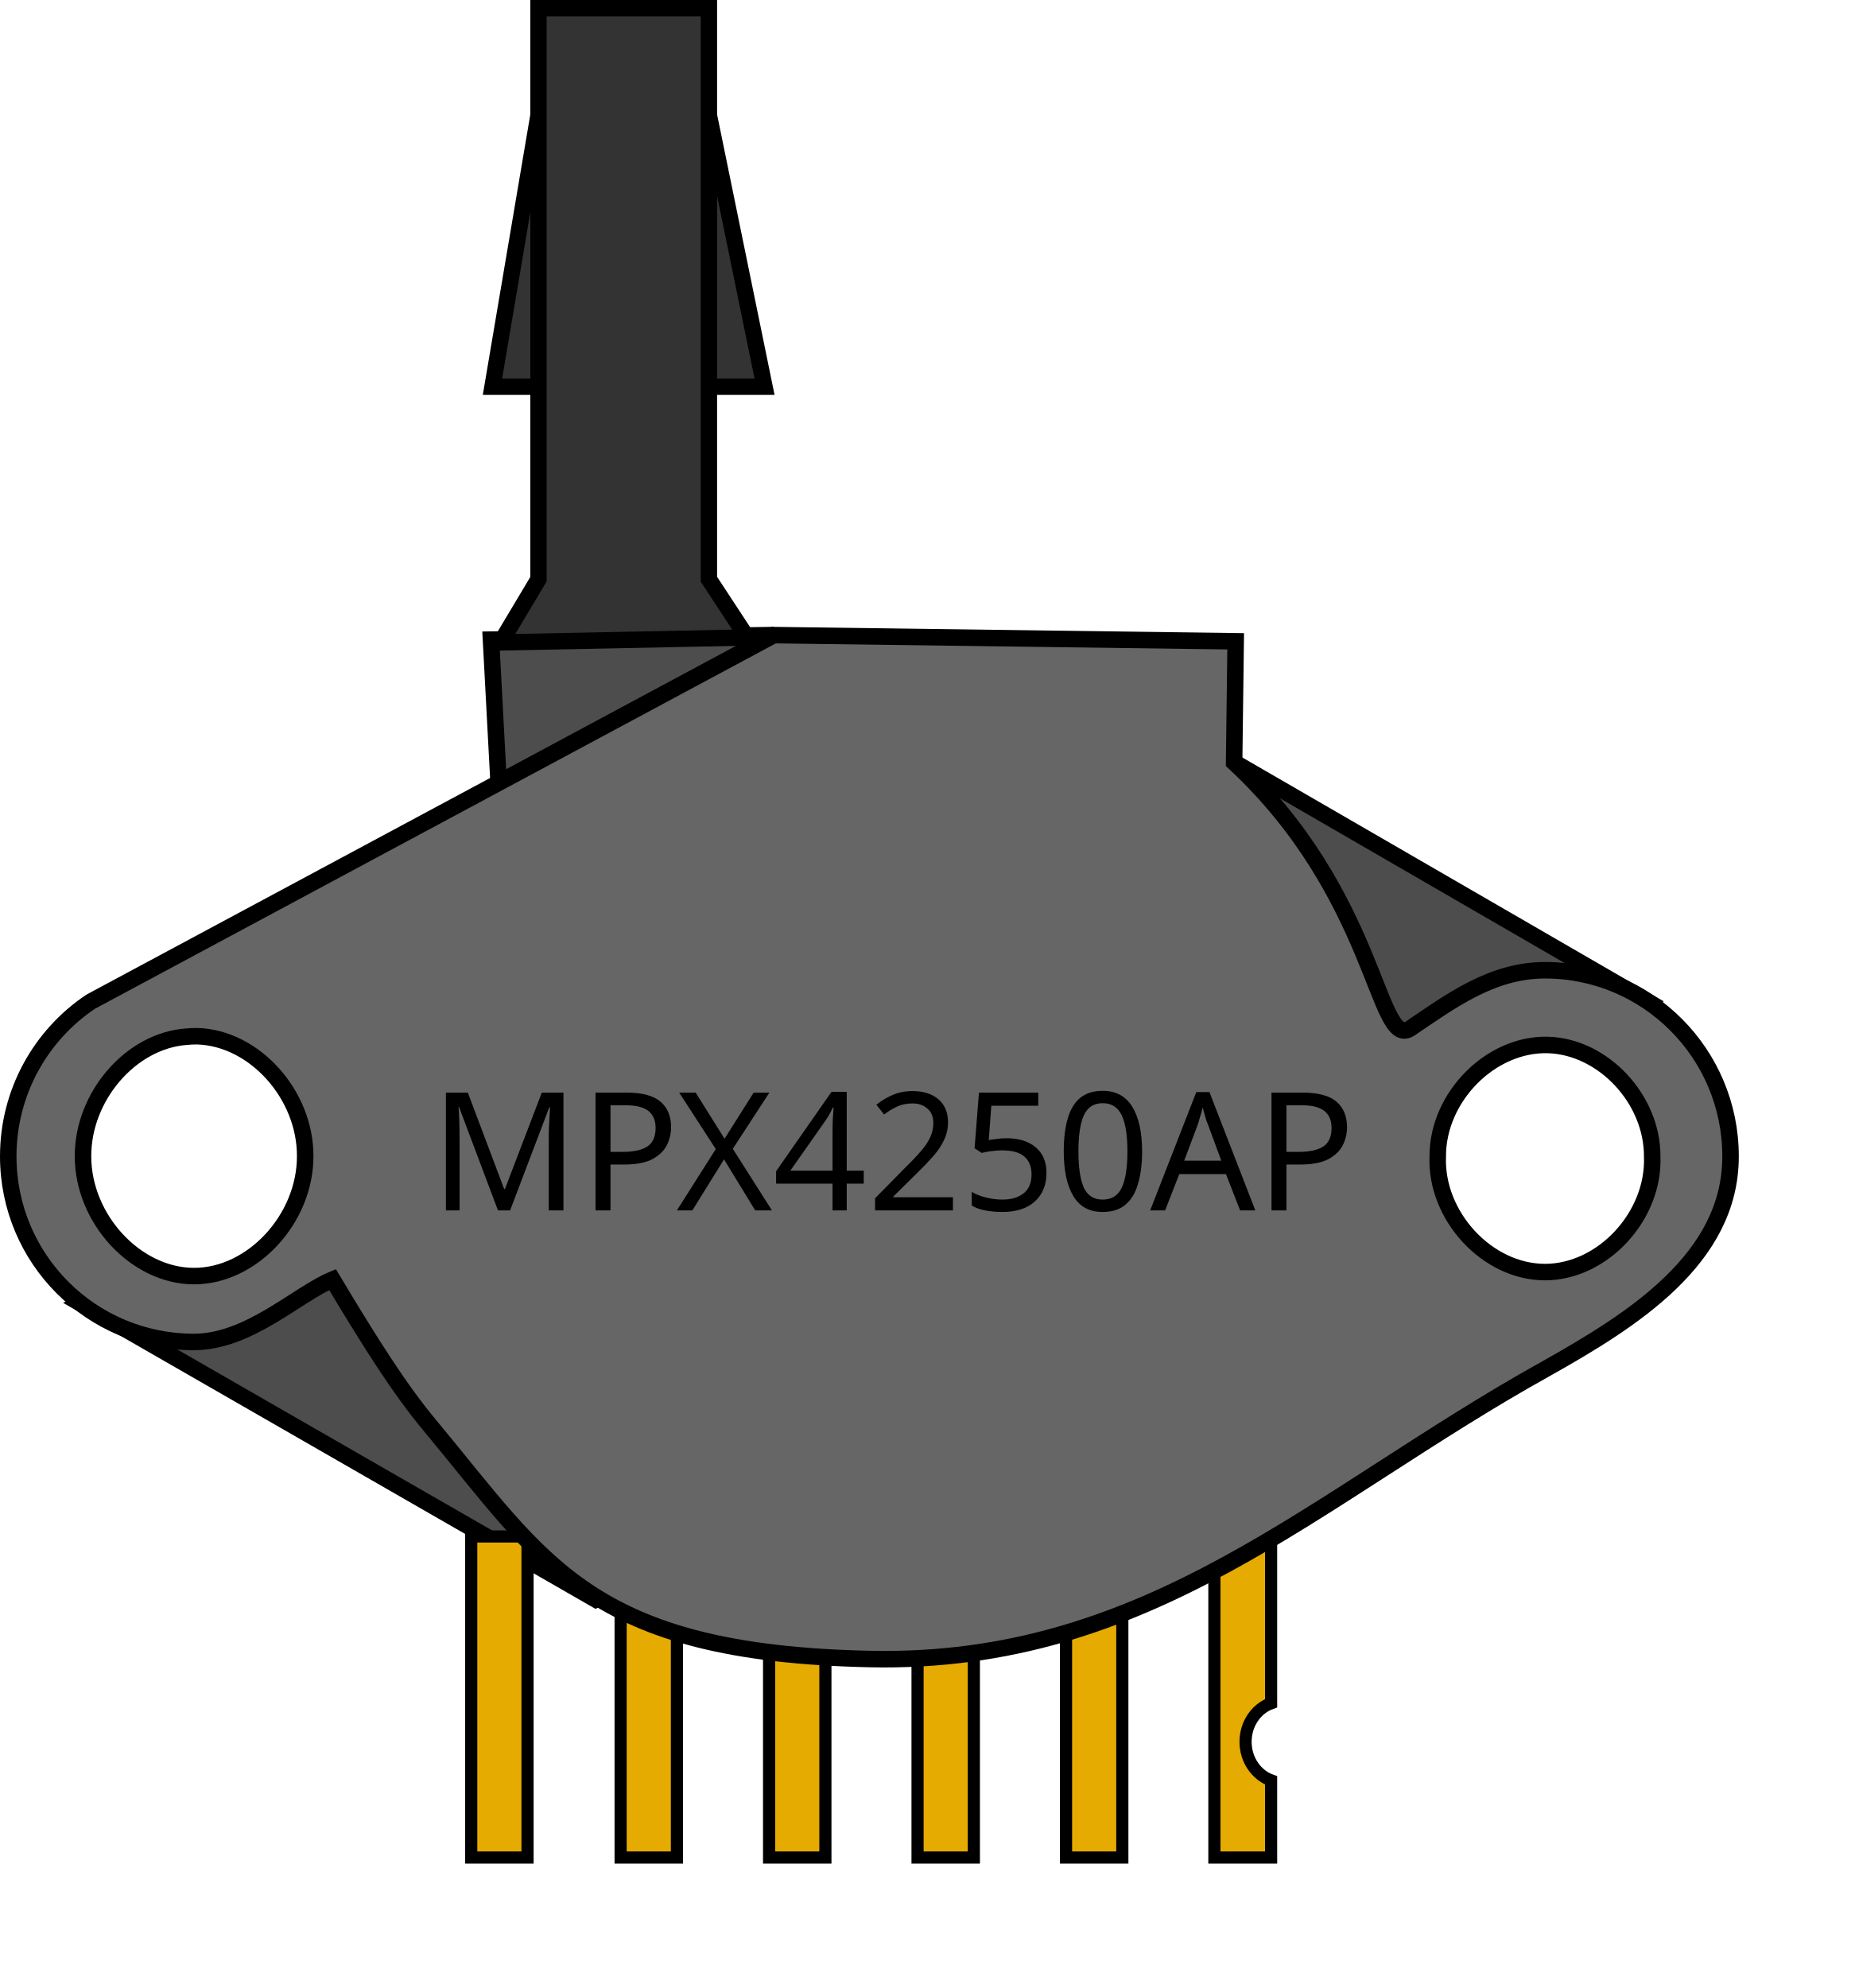
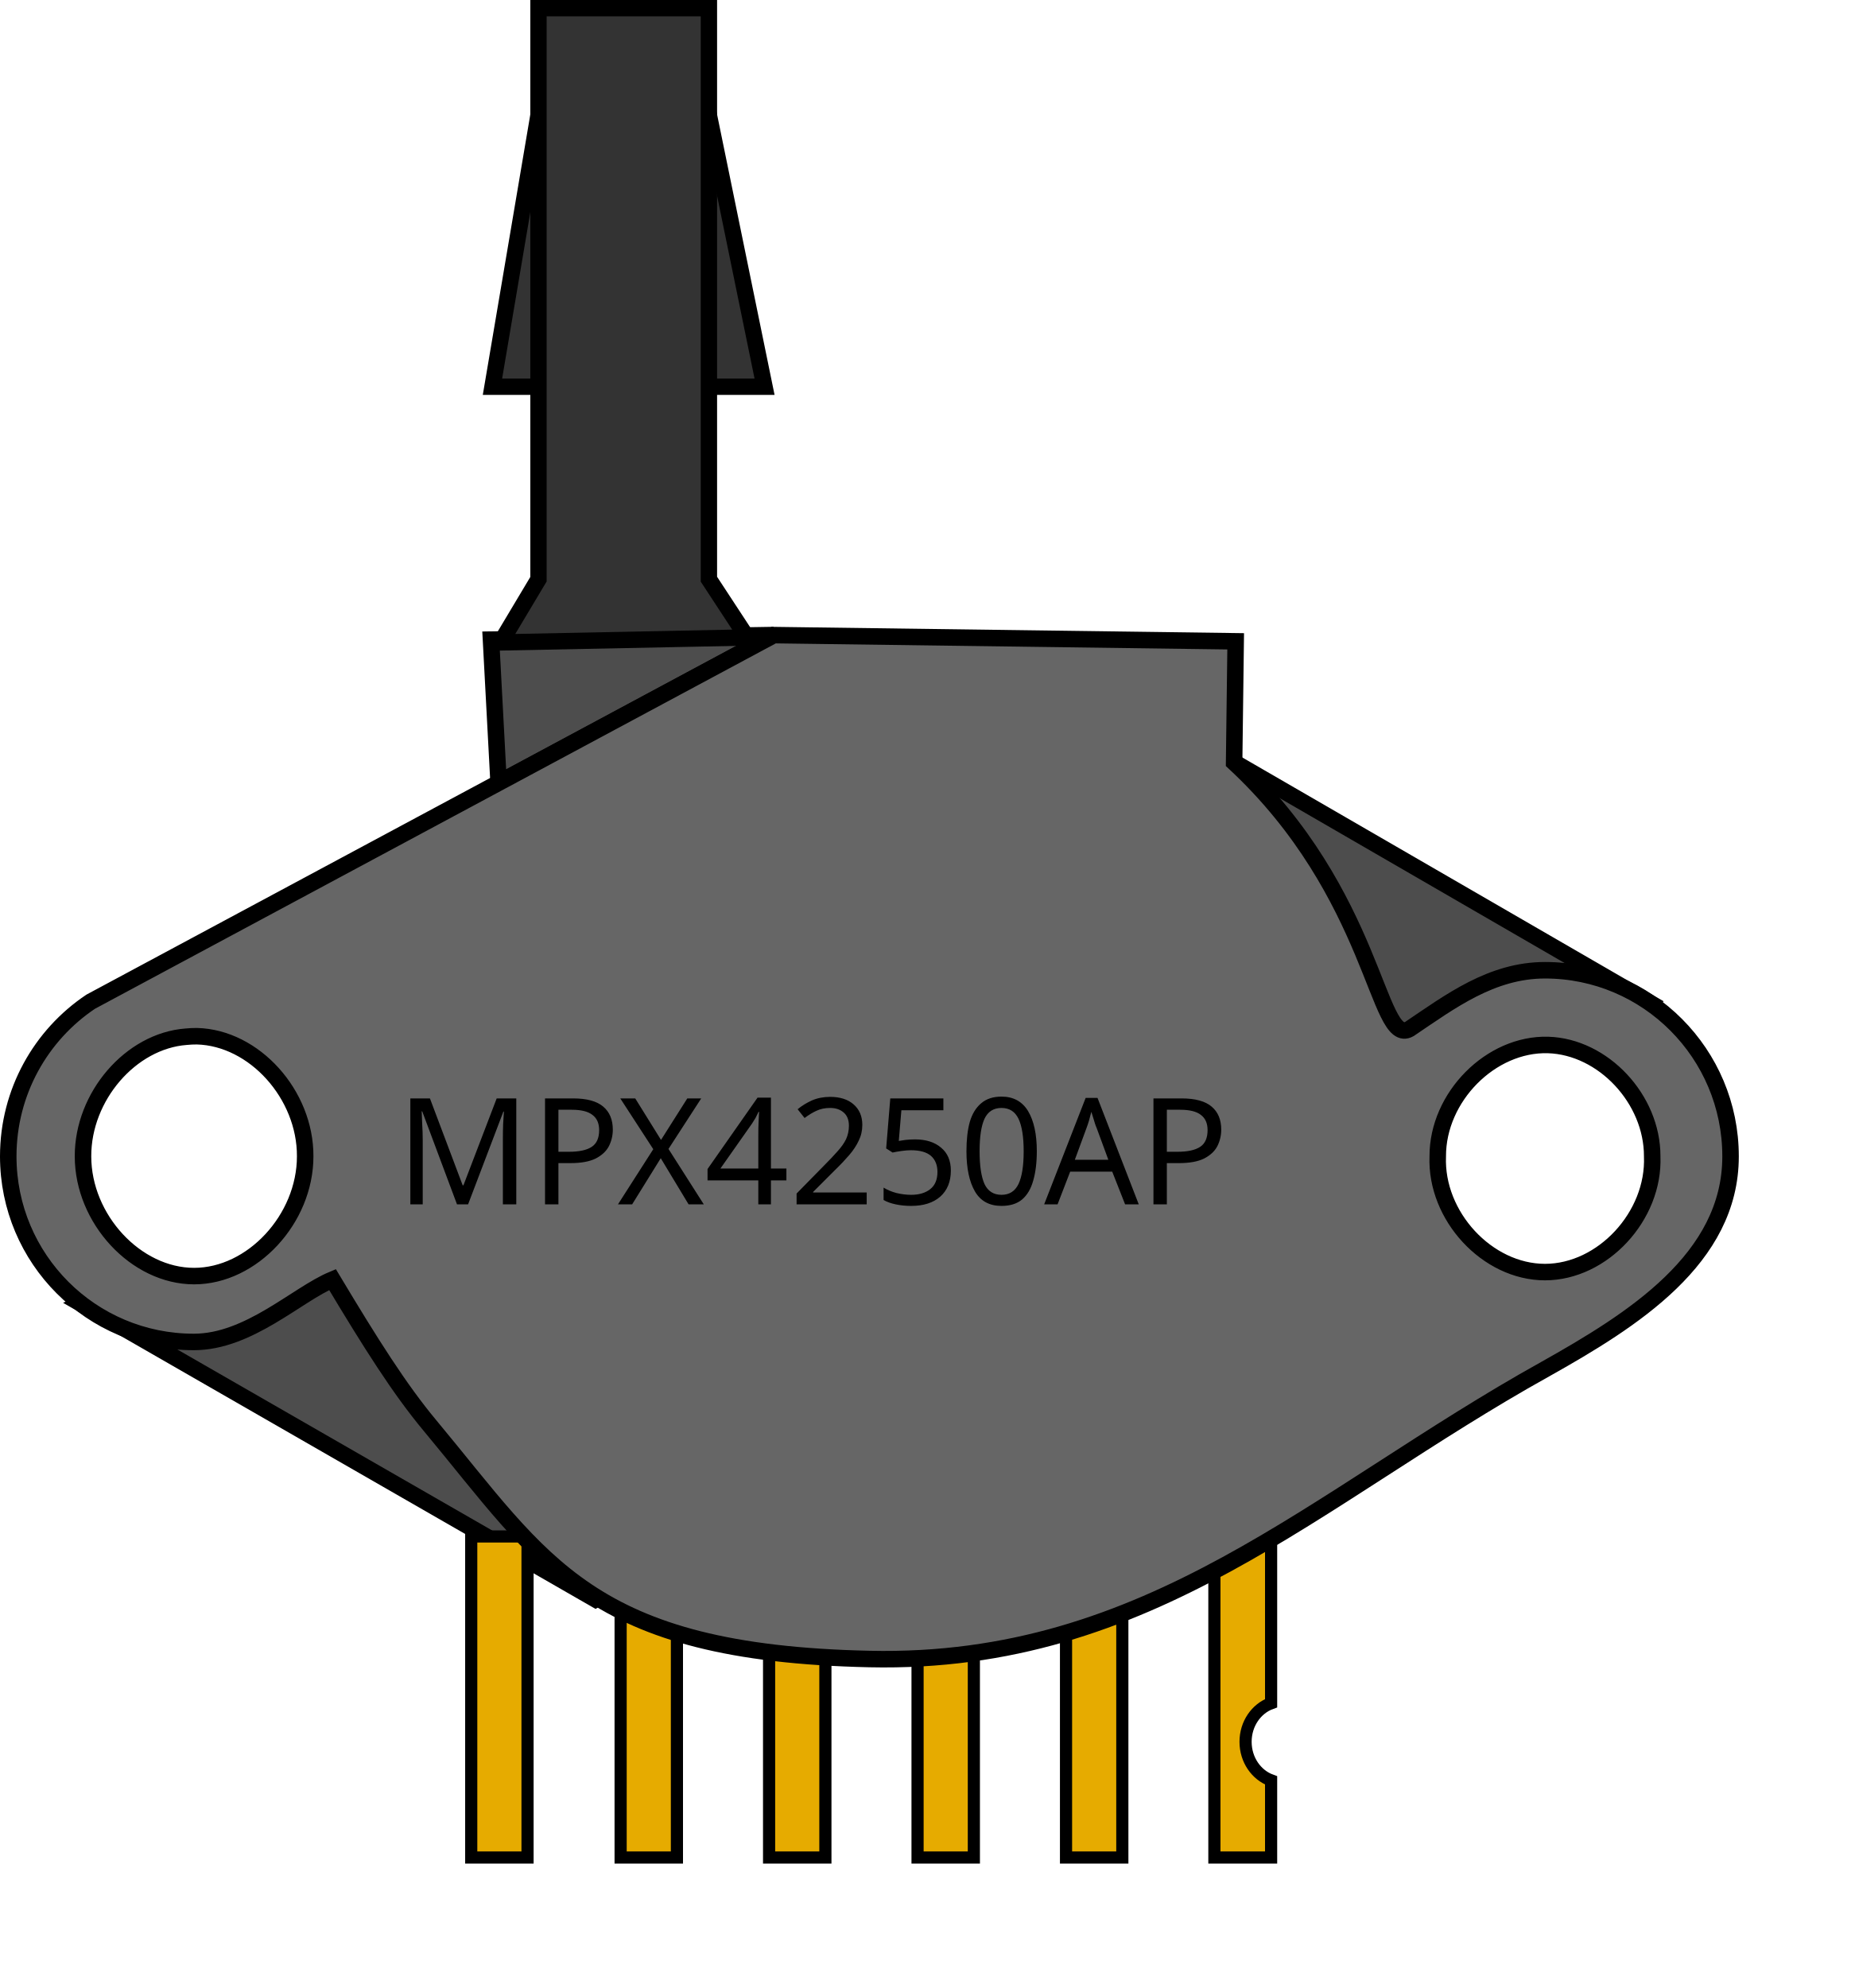
- <svg xmlns="http://www.w3.org/2000/svg" gorn="0" width="29.748mm" id="0" version="1.1" height="31.882mm">
+ <svg xmlns="http://www.w3.org/2000/svg" width="29.748mm" id="0" version="1.1" height="31.882mm">
  <defs id="defs4234" />
-   <g gorn="0.3" id="layer1">
-     <g gorn="0.3.0" id="graphic">
-       <path gorn="0.3.0.0" d="m 32.642,35.107 10.331,0" style="fill:none;stroke:#000000;stroke-width:1;stroke-linecap:butt;stroke-linejoin:miter;stroke-opacity:1" id="path3014" />
-       <path gorn="0.3.0.1" d="m 46.901,38.493 -17.138,0.276 0,0 0.462,8.677 0,0 0,0 z" style="fill:#4d4d4d;stroke:#000000;stroke-width:1;stroke-linecap:butt;stroke-linejoin:miter;stroke-opacity:1" id="path3720" />
-       <path gorn="0.3.0.2" d="m 46.347,23.44 -3.374,-16.459 -10.331,0 -2.789,16.459 z" style="fill:#333333;stroke:#000000;stroke-width:0.99;stroke-linecap:round;stroke-linejoin:miter;stroke-miterlimit:4;stroke-dasharray:none;stroke-opacity:1" id="path4508" />
-       <path gorn="0.3.0.3" d="m 42.974,0.496 -10.331,0 0,34.611 -2.29,3.832 14.937,-0.299 -2.316,-3.532 z" style="fill:#333333;stroke:#000000;stroke-width:0.99;stroke-linecap:round;stroke-linejoin:miter;stroke-miterlimit:4;stroke-dasharray:none;stroke-opacity:1" id="path3722" />
-       <path gorn="0.3.0.4" d="m 29.763,38.77 0,0 0,0" style="fill:none;stroke:#000000;stroke-width:1;stroke-linecap:butt;stroke-linejoin:miter;stroke-opacity:1" id="path7309" />
-       <path gorn="0.3.0.5" d="M 99.963,60.756 74.82,46.207 19.841,72.007 c 0,0 -1.994,5.401 -4.325,6.475 -2.331,1.074 -7.557,-0.899 -7.557,-0.899 L 4.907,79.014 36.104,96.946 85.295,69.069 c 0,0 1.422,-4.978 3.78,-6.409 2.357,-1.431 9.092,-0.486 9.092,-0.486 z" style="fill:#4d4d4d;stroke:#000000;stroke-width:1;stroke-linecap:butt;stroke-linejoin:miter;stroke-opacity:1" id="path3716" />
-       <rect gorn="0.3.0.6" style="fill:#e6ab00;fill-opacity:1;stroke:#000000;stroke-width:0.737;stroke-linecap:round;stroke-miterlimit:4;stroke-dasharray:none" x="28.566" width="3.413" y="93.129" id="rect3656-14-2" height="19.46" />
-       <rect gorn="0.3.0.7" style="fill:#e6ab00;fill-opacity:1;stroke:#000000;stroke-width:0.737;stroke-linecap:round;stroke-miterlimit:4;stroke-dasharray:none" x="37.622" width="3.413" y="93.13" id="rect3656-14-3" height="19.46" />
-       <rect gorn="0.3.0.8" style="fill:#e6ab00;fill-opacity:1;stroke:#000000;stroke-width:0.737;stroke-linecap:round;stroke-miterlimit:4;stroke-dasharray:none" x="46.622" width="3.413" y="93.129" id="rect3656-1" height="19.46" />
-       <rect gorn="0.3.0.9" style="fill:#e6ab00;fill-opacity:1;stroke:#000000;stroke-width:0.737;stroke-linecap:round;stroke-miterlimit:4;stroke-dasharray:none" x="55.622" width="3.413" y="93.129" id="connector3" height="19.46" />
-       <rect gorn="0.3.0.10" stroke-width="0" x="57.324" id="connector3terminal" fill="none" y="112.937" width="0.008" stroke="none" height="0.04" />
-       <rect gorn="0.3.0.11" style="fill:#e6ab00;fill-opacity:1;stroke:#000000;stroke-width:0.737;stroke-linecap:round;stroke-miterlimit:4;stroke-dasharray:none" x="64.622" width="3.413" y="93.129" id="connector2" height="19.46" />
-       <rect gorn="0.3.0.12" stroke-width="0" x="66.324" id="connector2terminal" fill="none" y="112.937" width="0.008" stroke="none" height="0.04" />
-       <path gorn="0.3.0.13" d="m 77.054,93.13 0,10.108 c -0.892,0.324 -1.548,1.24 -1.548,2.338 0,1.098 0.657,2.014 1.548,2.338 l 0,4.676 -3.438,0 0,-19.46 3.438,0 z" style="fill:#e6ab00;fill-opacity:1;stroke:#000000;stroke-width:0.737;stroke-linecap:round;stroke-miterlimit:4;stroke-dasharray:none" id="connector1" />
-       <rect gorn="0.3.0.14" stroke-width="0" x="75.331" id="connector1terminal" fill="none" y="112.938" width="0.008" stroke="none" height="0.04" />
-       <path gorn="0.3.0.15" d="m 58.615,0.496 0,0 0,0" style="fill:none;stroke:#000000;stroke-width:1;stroke-linecap:butt;stroke-linejoin:miter;stroke-opacity:1" id="path7309-9" />
+   <g id="layer1">
+     <g id="graphic">
+       <path d="m 32.642,35.107 10.331,0" style="fill:none;stroke:#000000;stroke-width:1;stroke-linecap:butt;stroke-linejoin:miter;stroke-opacity:1" id="path3014" />
+       <path d="m 46.901,38.493 -17.138,0.276 0,0 0.462,8.677 0,0 0,0 z" style="fill:#4d4d4d;stroke:#000000;stroke-width:1;stroke-linecap:butt;stroke-linejoin:miter;stroke-opacity:1" id="path3720" />
+       <path d="m 46.347,23.44 -3.374,-16.459 -10.331,0 -2.789,16.459 z" style="fill:#333333;stroke:#000000;stroke-width:0.99;stroke-linecap:round;stroke-linejoin:miter;stroke-miterlimit:4;stroke-dasharray:none;stroke-opacity:1" id="path4508" />
+       <path d="m 42.974,0.496 -10.331,0 0,34.611 -2.29,3.832 14.937,-0.299 -2.316,-3.532 z" style="fill:#333333;stroke:#000000;stroke-width:0.99;stroke-linecap:round;stroke-linejoin:miter;stroke-miterlimit:4;stroke-dasharray:none;stroke-opacity:1" id="path3722" />
+       <path d="m 29.763,38.77 0,0 0,0" style="fill:none;stroke:#000000;stroke-width:1;stroke-linecap:butt;stroke-linejoin:miter;stroke-opacity:1" id="path7309" />
+       <path d="M 99.963,60.756 74.82,46.207 19.841,72.007 c 0,0 -1.994,5.401 -4.325,6.475 -2.331,1.074 -7.557,-0.899 -7.557,-0.899 L 4.907,79.014 36.104,96.946 85.295,69.069 c 0,0 1.422,-4.978 3.78,-6.409 2.357,-1.431 9.092,-0.486 9.092,-0.486 z" style="fill:#4d4d4d;stroke:#000000;stroke-width:1;stroke-linecap:butt;stroke-linejoin:miter;stroke-opacity:1" id="path3716" />
+       <rect style="fill:#e6ab00;fill-opacity:1;stroke:#000000;stroke-width:0.737;stroke-linecap:round;stroke-miterlimit:4;stroke-dasharray:none" x="28.566" width="3.413" y="93.129" id="rect3656-14-2" height="19.46" />
+       <rect style="fill:#e6ab00;fill-opacity:1;stroke:#000000;stroke-width:0.737;stroke-linecap:round;stroke-miterlimit:4;stroke-dasharray:none" x="37.622" width="3.413" y="93.13" id="rect3656-14-3" height="19.46" />
+       <rect style="fill:#e6ab00;fill-opacity:1;stroke:#000000;stroke-width:0.737;stroke-linecap:round;stroke-miterlimit:4;stroke-dasharray:none" x="46.622" width="3.413" y="93.129" id="rect3656-1" height="19.46" />
+       <rect style="fill:#e6ab00;fill-opacity:1;stroke:#000000;stroke-width:0.737;stroke-linecap:round;stroke-miterlimit:4;stroke-dasharray:none" x="55.622" width="3.413" y="93.129" id="connector3" height="19.46" />
+       <rect stroke-width="0" x="57.324" id="connector3terminal" fill="none" y="112.937" width="0.008" stroke="none" height="0.04" />
+       <rect style="fill:#e6ab00;fill-opacity:1;stroke:#000000;stroke-width:0.737;stroke-linecap:round;stroke-miterlimit:4;stroke-dasharray:none" x="64.622" width="3.413" y="93.129" id="connector2" height="19.46" />
+       <rect stroke-width="0" x="66.324" id="connector2terminal" fill="none" y="112.937" width="0.008" stroke="none" height="0.04" />
+       <path d="m 77.054,93.13 0,10.108 c -0.892,0.324 -1.548,1.24 -1.548,2.338 0,1.098 0.657,2.014 1.548,2.338 l 0,4.676 -3.438,0 0,-19.46 3.438,0 z" style="fill:#e6ab00;fill-opacity:1;stroke:#000000;stroke-width:0.737;stroke-linecap:round;stroke-miterlimit:4;stroke-dasharray:none" id="connector1" />
+       <rect stroke-width="0" x="75.331" id="connector1terminal" fill="none" y="112.938" width="0.008" stroke="none" height="0.04" />
+       <path d="m 58.615,0.496 0,0 0,0" style="fill:none;stroke:#000000;stroke-width:1;stroke-linecap:butt;stroke-linejoin:miter;stroke-opacity:1" id="path7309-9" />
    </g>
-     <path gorn="0.3.1" d="M 46.906,38.496 5.5,60.715 c -3.019,2.02 -5,5.47 -5,9.375 0,6.219 5.031,11.25 11.25,11.25 3.342,0 6.25,-2.88 8.406,-3.781 2.344,3.91 4.065,6.634 5.906,8.844 6.911,8.293 9.624,13.787 26.656,14.156 17.032,0.369 27.015,-9.821 40.938,-17.562 5.31,-2.98 11.25,-6.687 11.25,-12.906 0,-6.219 -5.031,-11.281 -11.25,-11.281 -3.237,0 -5.731,1.886 -8.219,3.562 -1.962,1.099 -2.024,-8.172 -10.625,-16.156 l 0.094,-7.344 z M 11.938,62.808 c 3.477,0.089 6.58,3.532 6.562,7.281 0,3.801 -3.208,7.259 -6.734,7.259 -3.526,0 -6.734,-3.458 -6.734,-7.259 -0.01,-3.632 2.889,-6.995 6.25,-7.25 0.218,-0.022 0.437,-0.032 0.656,-0.031 z m 81.906,0.531 c 3.347,0.103 6.322,3.285 6.312,6.75 0.146,3.617 -3.003,7.016 -6.5,7.016 -3.497,0 -6.646,-3.399 -6.5,-7.016 -0.01,-3.595 3.216,-6.85 6.688,-6.75 z" style="fill:#666666;stroke:#000000;stroke-width:1;stroke-linecap:butt;stroke-linejoin:miter;stroke-opacity:1" id="path7319-4" />
-     <g gorn="0.3.2" style="font-style:normal;font-variant:normal;font-weight:normal;font-stretch:normal;font-size:10px;line-height:125%;font-family:'OCR A Extended';-inkscape-font-specification:'OCR A Extended, Normal';text-align:start;letter-spacing:0px;word-spacing:0px;writing-mode:lr-tb;text-anchor:start;fill:#000000;fill-opacity:1;stroke:none;stroke-width:0.282;stroke-linecap:butt;stroke-linejoin:miter;stroke-opacity:1" xml:space="preserve" id="text4156">
-       <text gorn="0.3.2.0" x="26.063" y="73.367" id="tspan4158">MPX4250AP</text>
+     <path d="M 46.906,38.496 5.5,60.715 c -3.019,2.02 -5,5.47 -5,9.375 0,6.219 5.031,11.25 11.25,11.25 3.342,0 6.25,-2.88 8.406,-3.781 2.344,3.91 4.065,6.634 5.906,8.844 6.911,8.293 9.624,13.787 26.656,14.156 17.032,0.369 27.015,-9.821 40.938,-17.562 5.31,-2.98 11.25,-6.687 11.25,-12.906 0,-6.219 -5.031,-11.281 -11.25,-11.281 -3.237,0 -5.731,1.886 -8.219,3.562 -1.962,1.099 -2.024,-8.172 -10.625,-16.156 l 0.094,-7.344 z M 11.938,62.808 c 3.477,0.089 6.58,3.532 6.562,7.281 0,3.801 -3.208,7.259 -6.734,7.259 -3.526,0 -6.734,-3.458 -6.734,-7.259 -0.01,-3.632 2.889,-6.995 6.25,-7.25 0.218,-0.022 0.437,-0.032 0.656,-0.031 z m 81.906,0.531 c 3.347,0.103 6.322,3.285 6.312,6.75 0.146,3.617 -3.003,7.016 -6.5,7.016 -3.497,0 -6.646,-3.399 -6.5,-7.016 -0.01,-3.595 3.216,-6.85 6.688,-6.75 z" style="fill:#666666;stroke:#000000;stroke-width:1;stroke-linecap:butt;stroke-linejoin:miter;stroke-opacity:1" id="path7319-4" />
+     <g>
+       <text x="24" y="73" font-size="9" font-family="OCR-Fritzing-mono">MPX4250AP</text>
    </g>
-     <g gorn="0.3.3" id="0.1">
+     <g id="0.1">
      <g transform="scale(-1,-1)">
        <g>
          <g>
            <g>
              <rect style="fill:none;stroke:none" x="-75.778" width="0.9" y="-112.462" height="0.9" />
            </g>
          </g>
        </g>
      </g>
    </g>
-     <g gorn="0.3.4" id="0.2">
+     <g id="0.2">
      <g transform="scale(-1,-1)">
        <g>
          <g>
            <g>
              <rect style="fill:none;stroke:none" x="-66.778" y="-112.462" width="0.9" height="0.9" />
            </g>
          </g>
        </g>
      </g>
    </g>
-     <g gorn="0.3.5" id="0.3">
+     <g id="0.3">
      <g transform="scale(-1,-1)">
        <g>
          <g>
            <g>
              <rect style="fill:none;stroke:none" x="-57.778" y="-112.462" width="0.9" height="0.9" />
            </g>
          </g>
        </g>
      </g>
    </g>
-     <g gorn="0.3.6" id="0.4">
+     <g id="0.4">
      <g transform="scale(-1,-1)">
        <g>
          <g>
            <g>
-               <rect gorn="0.3.6.0.0.0.0.0" style="fill:none;stroke:none" x="-48.778" id="connector4" y="-112.462" width="0.9" height="0.9" />
+               <rect style="fill:none;stroke:none" x="-48.778" id="connector4" y="-112.462" width="0.9" height="0.9" />
            </g>
          </g>
        </g>
      </g>
    </g>
-     <g gorn="0.3.7" id="0.5">
+     <g id="0.5">
      <g transform="scale(-1,-1)">
        <g>
          <g>
            <g>
-               <rect gorn="0.3.7.0.0.0.0.0" style="fill:none;stroke:none" x="-39.778" id="connector5" y="-112.462" width="0.9" height="0.9" />
+               <rect style="fill:none;stroke:none" x="-39.778" id="connector5" y="-112.462" width="0.9" height="0.9" />
            </g>
          </g>
        </g>
      </g>
    </g>
-     <g gorn="0.3.8" id="0.6">
+     <g id="0.6">
      <g transform="scale(-1,-1)">
        <g>
          <g>
            <g>
-               <rect gorn="0.3.8.0.0.0.0.0" style="fill:none;stroke:none" x="-30.778" width="0.9" y="-112.462" id="connector6" height="0.9" />
+               <rect style="fill:none;stroke:none" x="-30.778" width="0.9" y="-112.462" id="connector6" height="0.9" />
            </g>
          </g>
        </g>
      </g>
    </g>
  </g>
</svg>
